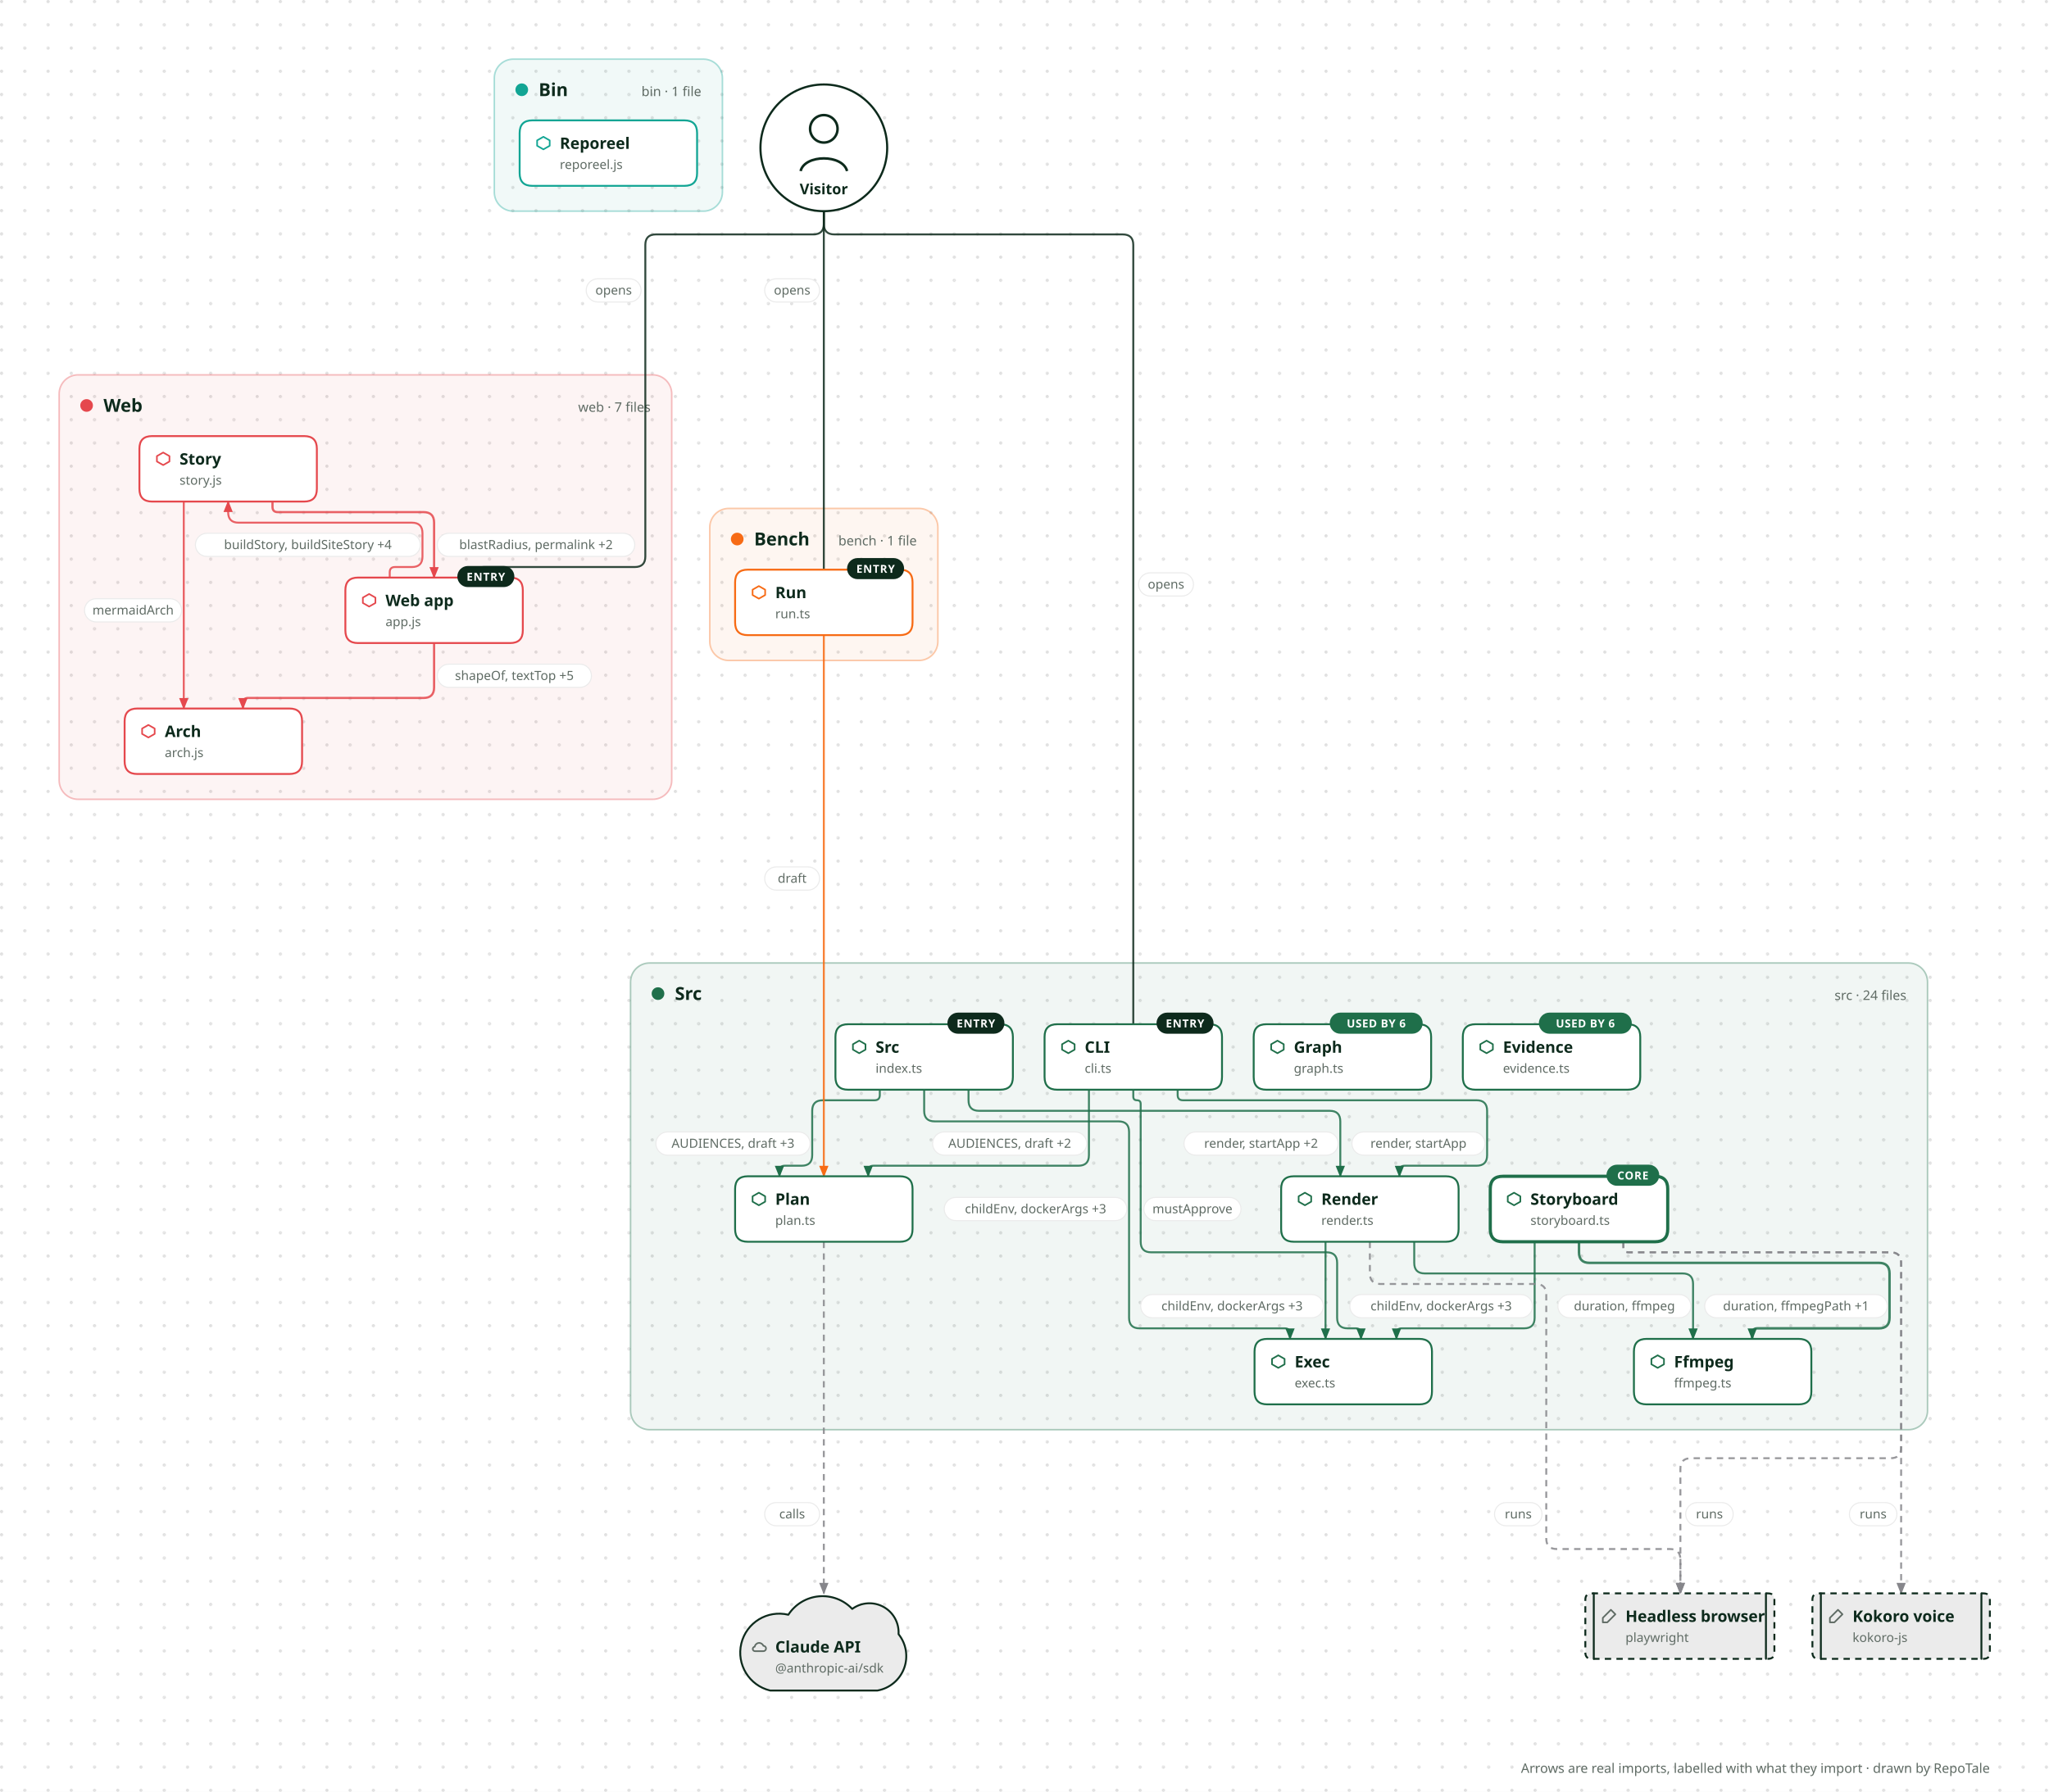
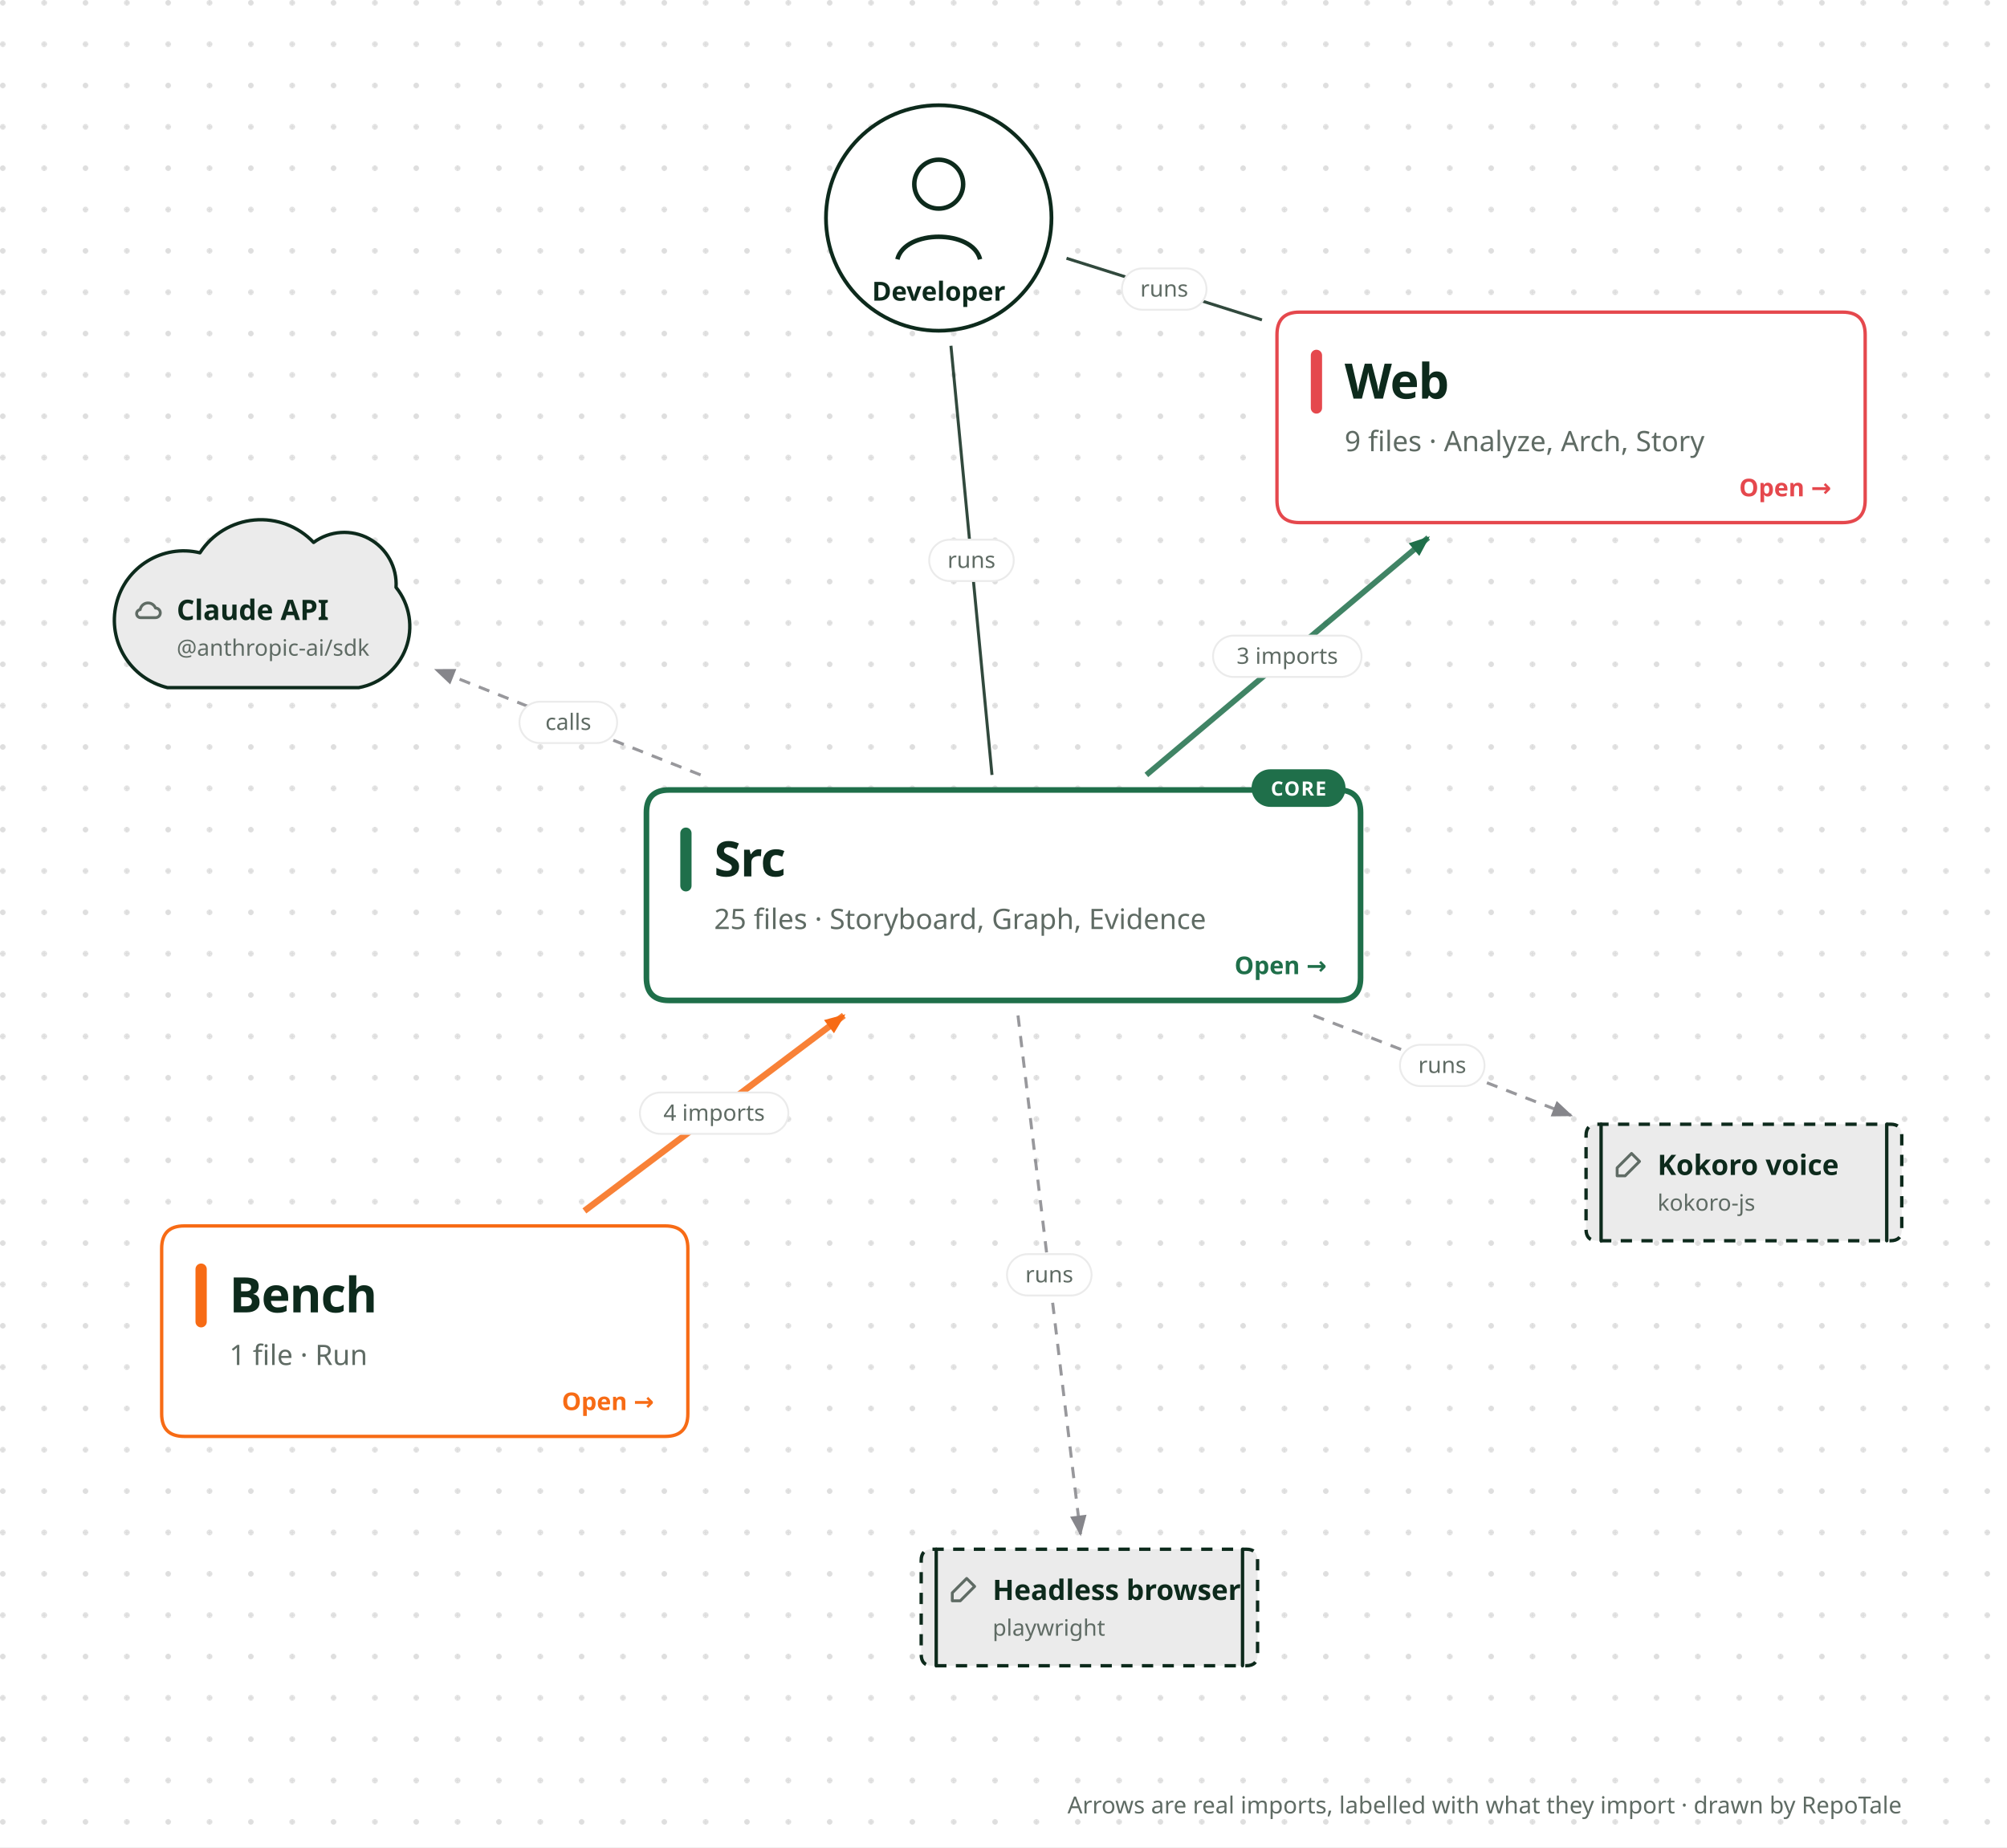
- <svg xmlns="http://www.w3.org/2000/svg" viewBox="0 0 1940 1697" width="1940" height="1697" font-family="'General Sans', 'Segoe UI', system-ui, sans-serif" role="img" aria-label="Architecture of HarshDubey23/RepoTale">
+ <svg xmlns="http://www.w3.org/2000/svg" viewBox="0 0 1068 983" width="1068" height="983" font-family="'General Sans', 'Segoe UI', system-ui, sans-serif" role="img" aria-label="Architecture of HarshDubey23/RepoTale">
  <defs>
    <pattern id="dots" width="22" height="22" patternUnits="userSpaceOnUse">
      <circle cx="1.5" cy="1.5" r="1.5" fill="#dedede" />
    </pattern>
    <marker id="m1f6f4a" viewBox="0 0 10 10" refX="9" refY="5" markerWidth="11" markerHeight="11" markerUnits="userSpaceOnUse" orient="auto-start-reverse">
      <path d="M0 1L10 5L0 9z" fill="#1f6f4a" />
    </marker>
    <marker id="me5484d" viewBox="0 0 10 10" refX="9" refY="5" markerWidth="11" markerHeight="11" markerUnits="userSpaceOnUse" orient="auto-start-reverse">
      <path d="M0 1L10 5L0 9z" fill="#e5484d" />
    </marker>
-     <marker id="m12a594" viewBox="0 0 10 10" refX="9" refY="5" markerWidth="11" markerHeight="11" markerUnits="userSpaceOnUse" orient="auto-start-reverse">
-       <path d="M0 1L10 5L0 9z" fill="#12a594" />
-     </marker>
    <marker id="mf76b15" viewBox="0 0 10 10" refX="9" refY="5" markerWidth="11" markerHeight="11" markerUnits="userSpaceOnUse" orient="auto-start-reverse">
      <path d="M0 1L10 5L0 9z" fill="#f76b15" />
    </marker>
    <marker id="m86868b" viewBox="0 0 10 10" refX="9" refY="5" markerWidth="11" markerHeight="11" markerUnits="userSpaceOnUse" orient="auto-start-reverse">
      <path d="M0 1L10 5L0 9z" fill="#86868b" />
    </marker>
  </defs>
-   <rect width="1940" height="1697" fill="#ffffff" />
-   <rect width="1940" height="1697" fill="url(#dots)" />
+   <rect width="1068" height="983" fill="#ffffff" />
+   <rect width="1068" height="983" fill="url(#dots)" />
  <g transform="translate(0 0)">
-     <g class="grp" data-id="g0">
-       <rect x="597" y="912" width="1228" height="442" rx="18" fill="#1f6f4a" fill-opacity="0.06" stroke="#1f6f4a" stroke-opacity="0.35" stroke-width="1.5" />
-       <circle cx="623" cy="941" r="6" fill="#1f6f4a" />
-       <text x="639" y="947" font-size="17" font-weight="700" fill="#0d2a1c">Src</text>
-       <text x="1805" y="947" font-size="12.5" fill="#5f6b64" text-anchor="end">src · 24 files</text>
+     <path class="edge" data-from="g3" data-to="g0" d="M310.986 644.38 L449.042 540.38" fill="none" stroke="#f76b15" stroke-width="3.4" stroke-opacity="0.85" marker-end="url(#mf76b15)" />
+     <path class="edge" data-from="g0" data-to="g1" d="M610.021 412.38 L760.009 286.108" fill="none" stroke="#1f6f4a" stroke-width="3.026" stroke-opacity="0.85" marker-end="url(#m1f6f4a)" />
+     <path class="edge" data-from="g0" data-to="svc:Kokoro voice" d="M698.946 540.38 L836 593.558" fill="none" stroke="#86868b" stroke-width="1.6" stroke-opacity="0.85" stroke-dasharray="6 5" marker-end="url(#m86868b)" />
+     <path class="edge" data-from="g0" data-to="svc:Headless browser" d="M541.716 540.38 L574.997 816.42" fill="none" stroke="#86868b" stroke-width="1.6" stroke-opacity="0.85" stroke-dasharray="6 5" marker-end="url(#m86868b)" />
+     <path class="edge" data-from="g0" data-to="svc:Claude API" d="M372.825 412.38 L232 356.461" fill="none" stroke="#86868b" stroke-width="1.6" stroke-opacity="0.85" stroke-dasharray="6 5" marker-end="url(#m86868b)" />
+     <path class="edge" data-from="actor" data-to="g0" d="M506.033 184 L527.878 412.38" fill="none" stroke="#0d2a1c" stroke-width="1.6" stroke-opacity="0.85" marker-end="url(#m0d2a1c)" />
+     <path class="edge" data-from="actor" data-to="g1" d="M567.529 137.442 L671.529 170.237" fill="none" stroke="#0d2a1c" stroke-width="1.6" stroke-opacity="0.85" marker-end="url(#m0d2a1c)" />
+     <g class="node" data-id="actor">
+       <circle cx="499.529" cy="116" r="60" fill="#ffffff" stroke="#0d2a1c" stroke-width="2" />
+       <circle cx="499.529" cy="98" r="13" fill="none" stroke="#0d2a1c" stroke-width="2.4" />
+       <path d="M477.529 138c4-16 40-16 44 0" fill="none" stroke="#0d2a1c" stroke-width="2.4" />
+       <text x="499.529" y="160" font-size="14" font-weight="700" fill="#0d2a1c" text-anchor="middle">Developer</text>
    </g>
-     <g class="grp" data-id="g1">
-       <rect x="56" y="355" width="580" height="402" rx="18" fill="#e5484d" fill-opacity="0.06" stroke="#e5484d" stroke-opacity="0.35" stroke-width="1.5" />
-       <circle cx="82" cy="384" r="6" fill="#e5484d" />
-       <text x="98" y="390" font-size="17" font-weight="700" fill="#0d2a1c">Web</text>
-       <text x="616" y="390" font-size="12.5" fill="#5f6b64" text-anchor="end">web · 7 files</text>
+     <g class="node area" data-id="g0" data-area="src" tabindex="0" role="button" aria-label="Open Src">
+       <path d="M356 420.38H712Q724 420.38 724 432.38V520.38Q724 532.38 712 532.38H356Q344 532.38 344 520.38V432.38Q344 420.38 356 420.38Z" fill="#ffffff" stroke="#1f6f4a" stroke-width="3" stroke-linejoin="round" />
+       <rect x="362" y="440.38" width="6" height="34" rx="3" fill="#1f6f4a" />
+       <text x="380" y="466.38" font-size="26" font-weight="700" letter-spacing="-.4" fill="#0d2a1c">Src</text>
+       <text x="380" y="494.38" font-size="15" fill="#5f6b64">25 files · Storyboard, Graph, Evidence</text>
+       <text x="706" y="518.38" font-size="13" font-weight="700" fill="#1f6f4a" text-anchor="end">Open →</text>
+       <rect x="666" y="409.38" width="50" height="20" rx="10" fill="#1f6f4a" />
+       <text x="691" y="423.38" font-size="10.5" font-weight="800" fill="#ffffff" text-anchor="middle" letter-spacing=".06em">CORE</text>
    </g>
-     <g class="grp" data-id="g2">
-       <rect x="468" y="56" width="216" height="144" rx="18" fill="#12a594" fill-opacity="0.06" stroke="#12a594" stroke-opacity="0.35" stroke-width="1.5" />
-       <circle cx="494" cy="85" r="6" fill="#12a594" />
-       <text x="510" y="91" font-size="17" font-weight="700" fill="#0d2a1c">Bin</text>
-       <text x="664" y="91" font-size="12.5" fill="#5f6b64" text-anchor="end">bin · 1 file</text>
+     <g class="node area" data-id="g1" data-area="web" tabindex="0" role="button" aria-label="Open Web">
+       <path d="M691.529 166.108H980.529Q992.529 166.108 992.529 178.108V266.108Q992.529 278.108 980.529 278.108H691.529Q679.529 278.108 679.529 266.108V178.108Q679.529 166.108 691.529 166.108Z" fill="#ffffff" stroke="#e5484d" stroke-width="1.8" stroke-linejoin="round" />
+       <rect x="697.529" y="186.108" width="6" height="34" rx="3" fill="#e5484d" />
+       <text x="715.529" y="212.108" font-size="26" font-weight="700" letter-spacing="-.4" fill="#0d2a1c">Web</text>
+       <text x="715.529" y="240.108" font-size="15" fill="#5f6b64">9 files · Analyze, Arch, Story</text>
+       <text x="974.529" y="264.108" font-size="13" font-weight="700" fill="#e5484d" text-anchor="end">Open →</text>
    </g>
-     <g class="grp" data-id="g3">
-       <rect x="672" y="481.5" width="216" height="144" rx="18" fill="#f76b15" fill-opacity="0.06" stroke="#f76b15" stroke-opacity="0.35" stroke-width="1.5" />
-       <circle cx="698" cy="510.5" r="6" fill="#f76b15" />
-       <text x="714" y="516.5" font-size="17" font-weight="700" fill="#0d2a1c">Bench</text>
-       <text x="868" y="516.5" font-size="12.5" fill="#5f6b64" text-anchor="end">bench · 1 file</text>
+     <g class="node area" data-id="g3" data-area="bench" tabindex="0" role="button" aria-label="Open Bench">
+       <path d="M98.029 652.38H354.029Q366.029 652.38 366.029 664.38V752.38Q366.029 764.38 354.029 764.38H98.029Q86.029 764.38 86.029 752.38V664.38Q86.029 652.38 98.029 652.38Z" fill="#ffffff" stroke="#f76b15" stroke-width="1.8" stroke-linejoin="round" />
+       <rect x="104.029" y="672.38" width="6" height="34" rx="3" fill="#f76b15" />
+       <text x="122.029" y="698.38" font-size="26" font-weight="700" letter-spacing="-.4" fill="#0d2a1c">Bench</text>
+       <text x="122.029" y="726.38" font-size="15" fill="#5f6b64">1 file · Run</text>
+       <text x="348.029" y="750.38" font-size="13" font-weight="700" fill="#f76b15" text-anchor="end">Open →</text>
    </g>
-     <path class="edge" data-from="src/storyboard.ts" data-to="src/ffmpeg.ts" d="M1495 1176 L1495 1186 Q1495 1196 1505 1196 L1779 1196 Q1789 1196 1789 1206 L1789 1248 Q1789 1258 1779 1258 L1664 1258 Q1659 1258 1659 1263 L1659 1268" fill="none" stroke="#1f6f4a" stroke-width="2.35" stroke-opacity="0.85" marker-end="url(#m1f6f4a)" />
-     <path class="edge" data-from="web/app.js" data-to="web/arch.js" d="M411 609 L411 651 Q411 661 401 661 L235 661 Q230 661 230 666 L230 671" fill="none" stroke="#e5484d" stroke-width="2.1" stroke-opacity="0.85" marker-end="url(#me5484d)" />
-     <path class="edge" data-from="web/story.js" data-to="web/app.js" d="M258 475 L258 480 Q258 485 263 485 L401 485 Q411 485 411 495 L411 547" fill="none" stroke="#e5484d" stroke-width="2.1" stroke-opacity="0.85" marker-end="url(#me5484d)" />
-     <path class="edge" data-from="src/index.ts" data-to="src/render.ts" d="M917 1032 L917 1042 Q917 1052 927 1052 L1259 1052 Q1269 1052 1269 1062 L1269 1114" fill="none" stroke="#1f6f4a" stroke-width="1.85" stroke-opacity="0.85" marker-end="url(#m1f6f4a)" />
-     <path class="edge" data-from="src/index.ts" data-to="src/exec.ts" d="M875 1032 L875 1052 Q875 1062 885 1062 L1059 1062 Q1069 1062 1069 1072 L1069 1248 Q1069 1258 1079 1258 L1216.4 1258 Q1221.4 1258 1221.4 1263 L1221.4 1268" fill="none" stroke="#1f6f4a" stroke-width="1.85" stroke-opacity="0.85" marker-end="url(#m1f6f4a)" />
-     <path class="edge" data-from="src/index.ts" data-to="src/plan.ts" d="M833 1032 L833 1037 Q833 1042 828 1042 L779 1042 Q769 1042 769 1052 L769 1094 Q769 1104 759 1104 L743 1104 Q738 1104 738 1109 L738 1114" fill="none" stroke="#1f6f4a" stroke-width="1.85" stroke-opacity="0.85" marker-end="url(#m1f6f4a)" />
-     <path class="edge" data-from="src/storyboard.ts" data-to="src/exec.ts" d="M1453 1176 L1453 1248 Q1453 1258 1443 1258 L1327.2 1258 Q1322.2 1258 1322.2 1263 L1322.2 1268" fill="none" stroke="#1f6f4a" stroke-width="1.85" stroke-opacity="0.85" marker-end="url(#m1f6f4a)" />
-     <path class="edge" data-from="bench/run.ts" data-to="src/plan.ts" d="M780 601.5 L780 1114" fill="none" stroke="#f76b15" stroke-width="1.85" stroke-opacity="0.85" marker-end="url(#mf76b15)" />
-     <path class="edge" data-from="src/cli.ts" data-to="src/exec.ts" d="M1073 1032 L1073 1038.5 Q1073 1042 1076.5 1042 L1076.5 1042 Q1080 1042 1080 1045.5 L1080 1176 Q1080 1186 1090 1186 L1256 1186 Q1266 1186 1266 1196 L1266 1248 Q1266 1258 1276 1258 L1283.6 1258 Q1288.6 1258 1288.6 1263 L1288.6 1268" fill="none" stroke="#1f6f4a" stroke-width="1.85" stroke-opacity="0.85" marker-end="url(#m1f6f4a)" />
-     <path class="edge" data-from="src/cli.ts" data-to="src/plan.ts" d="M1031 1032 L1031 1094 Q1031 1104 1021 1104 L827 1104 Q822 1104 822 1109 L822 1114" fill="none" stroke="#1f6f4a" stroke-width="1.85" stroke-opacity="0.85" marker-end="url(#m1f6f4a)" />
-     <path class="edge" data-from="src/cli.ts" data-to="src/render.ts" d="M1115 1032 L1115 1037 Q1115 1042 1120 1042 L1398 1042 Q1408 1042 1408 1052 L1408 1094 Q1408 1104 1398 1104 L1330 1104 Q1325 1104 1325 1109 L1325 1114" fill="none" stroke="#1f6f4a" stroke-width="1.85" stroke-opacity="0.85" marker-end="url(#m1f6f4a)" />
-     <path class="edge" data-from="src/render.ts" data-to="src/exec.ts" d="M1255 1176 L1255 1268" fill="none" stroke="#1f6f4a" stroke-width="1.85" stroke-opacity="0.85" marker-end="url(#m1f6f4a)" />
-     <path class="edge" data-from="src/render.ts" data-to="src/ffmpeg.ts" d="M1339 1176 L1339 1196 Q1339 1206 1349 1206 L1593 1206 Q1603 1206 1603 1216 L1603 1268" fill="none" stroke="#1f6f4a" stroke-width="1.85" stroke-opacity="0.85" marker-end="url(#m1f6f4a)" />
-     <path class="edge" data-from="web/story.js" data-to="web/arch.js" d="M174 475 L174 671" fill="none" stroke="#e5484d" stroke-width="1.85" stroke-opacity="0.85" marker-end="url(#me5484d)" />
-     <path class="edge" data-from="web/app.js" data-to="web/story.js" d="M369 547 L369 542 Q369 537 374 537 L390 537 Q400 537 400 527 L400 505 Q400 495 390 495 L226 495 Q216 495 216 485 L216 475" fill="none" stroke="#e5484d" stroke-width="1.85" stroke-opacity="0.85" marker-end="url(#me5484d)" />
-     <path class="edge" data-from="src/storyboard.ts" data-to="svc:Headless browser" d="M1537 1176 L1537 1181 Q1537 1186 1542 1186 L1790 1186 Q1800 1186 1800 1196 L1800 1371 Q1800 1381 1790 1381 L1601 1381 Q1591 1381 1591 1391 L1591 1509" fill="none" stroke="#86868b" stroke-width="1.85" stroke-opacity="0.85" stroke-dasharray="6 5" marker-end="url(#m86868b)" />
-     <path class="edge" data-from="src/render.ts" data-to="svc:Headless browser" d="M1297 1176 L1297 1206 Q1297 1216 1307 1216 L1454 1216 Q1464 1216 1464 1226 L1464 1457 Q1464 1467 1474 1467 L1581 1467 Q1591 1467 1591 1477 L1591 1509" fill="none" stroke="#86868b" stroke-width="1.85" stroke-opacity="0.85" stroke-dasharray="6 5" marker-end="url(#m86868b)" />
-     <path class="edge" data-from="src/storyboard.ts" data-to="svc:Kokoro voice" d="M1537 1176 L1537 1181 Q1537 1186 1542 1186 L1790 1186 Q1800 1186 1800 1196 L1800 1509" fill="none" stroke="#86868b" stroke-width="1.85" stroke-opacity="0.85" stroke-dasharray="6 5" marker-end="url(#m86868b)" />
-     <path class="edge" data-from="src/plan.ts" data-to="svc:Claude API" d="M780 1176 L780 1509" fill="none" stroke="#86868b" stroke-width="1.85" stroke-opacity="0.85" stroke-dasharray="6 5" marker-end="url(#m86868b)" />
-     <path class="edge" data-from="actor" data-to="web/app.js" d="M780 200 L780 212 Q780 222 770 222 L621 222 Q611 222 611 232 L611 527 Q611 537 601 537 L458 537 Q453 537 453 542 L453 547" fill="none" stroke="#0d2a1c" stroke-width="1.85" stroke-opacity="0.85" marker-end="url(#m0d2a1c)" />
-     <path class="edge" data-from="actor" data-to="bench/run.ts" d="M780 200 L780 539.5" fill="none" stroke="#0d2a1c" stroke-width="1.85" stroke-opacity="0.85" marker-end="url(#m0d2a1c)" />
-     <path class="edge" data-from="actor" data-to="src/cli.ts" d="M780 200 L780 212 Q780 222 790 222 L1063 222 Q1073 222 1073 232 L1073 970" fill="none" stroke="#0d2a1c" stroke-width="1.85" stroke-opacity="0.85" marker-end="url(#m0d2a1c)" />
-     <g class="elabel" data-from="src/storyboard.ts" data-to="src/ffmpeg.ts">
-       <rect x="1614" y="1226" width="173" height="22" rx="11" fill="#ffffff" stroke="#ebebeb" />
-       <text x="1700.5" y="1241" font-size="12" fill="#5f6b64" text-anchor="middle">duration, ffmpegPath +1</text>
-     </g>
-     <g class="elabel" data-from="web/app.js" data-to="web/arch.js">
-       <rect x="414" y="629" width="146" height="22" rx="11" fill="#ffffff" stroke="#ebebeb" />
-       <text x="487" y="644" font-size="12" fill="#5f6b64" text-anchor="middle">shapeOf, textTop +5</text>
-     </g>
-     <g class="elabel" data-from="web/story.js" data-to="web/app.js">
-       <rect x="414" y="505" width="187" height="22" rx="11" fill="#ffffff" stroke="#ebebeb" />
-       <text x="507.5" y="520" font-size="12" fill="#5f6b64" text-anchor="middle">blastRadius, permalink +2</text>
-     </g>
-     <g class="elabel" data-from="src/index.ts" data-to="src/render.ts">
-       <rect x="1121" y="1072" width="146" height="22" rx="11" fill="#ffffff" stroke="#ebebeb" />
-       <text x="1194" y="1087" font-size="12" fill="#5f6b64" text-anchor="middle">render, startApp +2</text>
-     </g>
-     <g class="elabel" data-from="src/index.ts" data-to="src/exec.ts">
-       <rect x="894" y="1134" width="173" height="22" rx="11" fill="#ffffff" stroke="#ebebeb" />
-       <text x="980.5" y="1149" font-size="12" fill="#5f6b64" text-anchor="middle">childEnv, dockerArgs +3</text>
-     </g>
-     <g class="elabel" data-from="src/index.ts" data-to="src/plan.ts">
-       <rect x="621" y="1072" width="146" height="22" rx="11" fill="#ffffff" stroke="#ebebeb" />
-       <text x="694" y="1087" font-size="12" fill="#5f6b64" text-anchor="middle">AUDIENCES, draft +3</text>
-     </g>
-     <g class="elabel" data-from="src/storyboard.ts" data-to="src/exec.ts">
-       <rect x="1278" y="1226" width="173" height="22" rx="11" fill="#ffffff" stroke="#ebebeb" />
-       <text x="1364.5" y="1241" font-size="12" fill="#5f6b64" text-anchor="middle">childEnv, dockerArgs +3</text>
-     </g>
-     <g class="elabel" data-from="bench/run.ts" data-to="src/plan.ts">
-       <rect x="724" y="821" width="52" height="22" rx="11" fill="#ffffff" stroke="#ebebeb" />
-       <text x="750" y="836" font-size="12" fill="#5f6b64" text-anchor="middle">draft</text>
-     </g>
-     <g class="elabel" data-from="src/cli.ts" data-to="src/exec.ts">
-       <rect x="1083" y="1134" width="92" height="22" rx="11" fill="#ffffff" stroke="#ebebeb" />
-       <text x="1129" y="1149" font-size="12" fill="#5f6b64" text-anchor="middle">mustApprove</text>
-     </g>
-     <g class="elabel" data-from="src/cli.ts" data-to="src/plan.ts">
-       <rect x="883" y="1072" width="146" height="22" rx="11" fill="#ffffff" stroke="#ebebeb" />
-       <text x="956" y="1087" font-size="12" fill="#5f6b64" text-anchor="middle">AUDIENCES, draft +2</text>
-     </g>
-     <g class="elabel" data-from="src/cli.ts" data-to="src/render.ts">
-       <rect x="1280" y="1072" width="126" height="22" rx="11" fill="#ffffff" stroke="#ebebeb" />
-       <text x="1343" y="1087" font-size="12" fill="#5f6b64" text-anchor="middle">render, startApp</text>
-     </g>
-     <g class="elabel" data-from="src/render.ts" data-to="src/exec.ts">
-       <rect x="1080" y="1226" width="173" height="22" rx="11" fill="#ffffff" stroke="#ebebeb" />
-       <text x="1166.5" y="1241" font-size="12" fill="#5f6b64" text-anchor="middle">childEnv, dockerArgs +3</text>
-     </g>
-     <g class="elabel" data-from="src/render.ts" data-to="src/ffmpeg.ts">
-       <rect x="1475" y="1226" width="126" height="22" rx="11" fill="#ffffff" stroke="#ebebeb" />
-       <text x="1538" y="1241" font-size="12" fill="#5f6b64" text-anchor="middle">duration, ffmpeg</text>
-     </g>
-     <g class="elabel" data-from="web/story.js" data-to="web/arch.js">
-       <rect x="80" y="567" width="92" height="22" rx="11" fill="#ffffff" stroke="#ebebeb" />
-       <text x="126" y="582" font-size="12" fill="#5f6b64" text-anchor="middle">mermaidArch</text>
-     </g>
-     <g class="elabel" data-from="web/app.js" data-to="web/story.js">
-       <rect x="185" y="505" width="213" height="22" rx="11" fill="#ffffff" stroke="#ebebeb" />
-       <text x="291.5" y="520" font-size="12" fill="#5f6b64" text-anchor="middle">buildStory, buildSiteStory +4</text>
-     </g>
-     <g class="elabel" data-from="src/storyboard.ts" data-to="svc:Headless browser">
-       <rect x="1596" y="1423" width="45" height="22" rx="11" fill="#ffffff" stroke="#ebebeb" />
-       <text x="1618.5" y="1438" font-size="12" fill="#5f6b64" text-anchor="middle">runs</text>
-     </g>
-     <g class="elabel" data-from="src/render.ts" data-to="svc:Headless browser">
-       <rect x="1415" y="1423" width="45" height="22" rx="11" fill="#ffffff" stroke="#ebebeb" />
-       <text x="1437.5" y="1438" font-size="12" fill="#5f6b64" text-anchor="middle">runs</text>
-     </g>
-     <g class="elabel" data-from="src/storyboard.ts" data-to="svc:Kokoro voice">
-       <rect x="1751" y="1423" width="45" height="22" rx="11" fill="#ffffff" stroke="#ebebeb" />
-       <text x="1773.5" y="1438" font-size="12" fill="#5f6b64" text-anchor="middle">runs</text>
-     </g>
-     <g class="elabel" data-from="src/plan.ts" data-to="svc:Claude API">
-       <rect x="724" y="1423" width="52" height="22" rx="11" fill="#ffffff" stroke="#ebebeb" />
-       <text x="750" y="1438" font-size="12" fill="#5f6b64" text-anchor="middle">calls</text>
-     </g>
-     <g class="elabel" data-from="actor" data-to="web/app.js">
-       <rect x="555" y="264" width="52" height="22" rx="11" fill="#ffffff" stroke="#ebebeb" />
-       <text x="581" y="279" font-size="12" fill="#5f6b64" text-anchor="middle">opens</text>
-     </g>
-     <g class="elabel" data-from="actor" data-to="bench/run.ts">
-       <rect x="724" y="264" width="52" height="22" rx="11" fill="#ffffff" stroke="#ebebeb" />
-       <text x="750" y="279" font-size="12" fill="#5f6b64" text-anchor="middle">opens</text>
-     </g>
-     <g class="elabel" data-from="actor" data-to="src/cli.ts">
-       <rect x="1078" y="542.5" width="52" height="22" rx="11" fill="#ffffff" stroke="#ebebeb" />
-       <text x="1104" y="557.5" font-size="12" fill="#5f6b64" text-anchor="middle">opens</text>
-     </g>
-     <g class="node" data-id="actor">
-       <circle cx="780" cy="140" r="60" fill="#ffffff" stroke="#0d2a1c" stroke-width="2" />
-       <circle cx="780" cy="122" r="13" fill="none" stroke="#0d2a1c" stroke-width="2.4" />
-       <path d="M758 162c4-16 40-16 44 0" fill="none" stroke="#0d2a1c" stroke-width="2.4" />
-       <text x="780" y="184" font-size="14" font-weight="700" fill="#0d2a1c" text-anchor="middle">Visitor</text>
-     </g>
-     <g class="node" data-id="src/storyboard.ts" data-file="src/storyboard.ts" tabindex="0" role="link">
-       <path d="M1423 1114H1567Q1579 1114 1579 1126V1164Q1579 1176 1567 1176H1423Q1411 1176 1411 1164V1126Q1411 1114 1423 1114Z" fill="#ffffff" stroke="#1f6f4a" stroke-width="3" stroke-linejoin="round" />
-       <g transform="translate(1425 1127) scale(.85)">
-         <path d="M10 3l7 4v6l-7 4-7-4V7z" fill="none" stroke="#1f6f4a" stroke-width="1.8" stroke-linejoin="round" stroke-linecap="round" />
+     <g class="node" data-id="svc:Kokoro voice">
+       <path d="M850 598.254H1006Q1012 598.254 1012 604.254V654.254Q1012 660.254 1006 660.254H850Q844 660.254 844 654.254V604.254Q844 598.254 850 598.254Z" fill="#ebebeb" stroke="#0d2a1c" stroke-width="1.8" stroke-linejoin="round" stroke-dasharray="6 5" />
+       <path d="M852 598.254V660.254M1004 598.254V660.254" fill="none" stroke="#0d2a1c" stroke-width="1.8" stroke-linecap="round" />
+       <g transform="translate(858 611.2541) scale(.85)">
+         <path d="M12 3l5 5-9 9H3v-5z" fill="none" stroke="#5f6b64" stroke-width="1.8" stroke-linejoin="round" stroke-linecap="round" />
      </g>
-       <text x="1449" y="1141" font-size="15" font-weight="700" fill="#0d2a1c">Storyboard</text>
-       <text x="1449" y="1160" font-size="12" fill="#5f6b64">storyboard.ts</text>
-       <rect x="1521" y="1103" width="50" height="20" rx="10" fill="#1f6f4a" />
-       <text x="1546" y="1117" font-size="10.5" font-weight="800" fill="#ffffff" text-anchor="middle" letter-spacing=".06em">CORE</text>
-     </g>
-     <g class="node" data-id="src/graph.ts" data-file="src/graph.ts" tabindex="0" role="link">
-       <path d="M1199 970H1343Q1355 970 1355 982V1020Q1355 1032 1343 1032H1199Q1187 1032 1187 1020V982Q1187 970 1199 970Z" fill="#ffffff" stroke="#1f6f4a" stroke-width="1.8" stroke-linejoin="round" />
-       <g transform="translate(1201 983) scale(.85)">
-         <path d="M10 3l7 4v6l-7 4-7-4V7z" fill="none" stroke="#1f6f4a" stroke-width="1.8" stroke-linejoin="round" stroke-linecap="round" />
-       </g>
-       <text x="1225" y="997" font-size="15" font-weight="700" fill="#0d2a1c">Graph</text>
-       <text x="1225" y="1016" font-size="12" fill="#5f6b64">graph.ts</text>
-       <rect x="1259" y="959" width="88" height="20" rx="10" fill="#1f6f4a" />
-       <text x="1303" y="973" font-size="10.5" font-weight="800" fill="#ffffff" text-anchor="middle" letter-spacing=".04em">USED BY 6</text>
-     </g>
-     <g class="node" data-id="src/evidence.ts" data-file="src/evidence.ts" tabindex="0" role="link">
-       <path d="M1397 970H1541Q1553 970 1553 982V1020Q1553 1032 1541 1032H1397Q1385 1032 1385 1020V982Q1385 970 1397 970Z" fill="#ffffff" stroke="#1f6f4a" stroke-width="1.8" stroke-linejoin="round" />
-       <g transform="translate(1399 983) scale(.85)">
-         <path d="M10 3l7 4v6l-7 4-7-4V7z" fill="none" stroke="#1f6f4a" stroke-width="1.8" stroke-linejoin="round" stroke-linecap="round" />
-       </g>
-       <text x="1423" y="997" font-size="15" font-weight="700" fill="#0d2a1c">Evidence</text>
-       <text x="1423" y="1016" font-size="12" fill="#5f6b64">evidence.ts</text>
-       <rect x="1457" y="959" width="88" height="20" rx="10" fill="#1f6f4a" />
-       <text x="1501" y="973" font-size="10.5" font-weight="800" fill="#ffffff" text-anchor="middle" letter-spacing=".04em">USED BY 6</text>
-     </g>
-     <g class="node" data-id="src/cli.ts" data-file="src/cli.ts" tabindex="0" role="link">
-       <path d="M1001 970H1145Q1157 970 1157 982V1020Q1157 1032 1145 1032H1001Q989 1032 989 1020V982Q989 970 1001 970Z" fill="#ffffff" stroke="#1f6f4a" stroke-width="1.8" stroke-linejoin="round" />
-       <g transform="translate(1003 983) scale(.85)">
-         <path d="M10 3l7 4v6l-7 4-7-4V7z" fill="none" stroke="#1f6f4a" stroke-width="1.8" stroke-linejoin="round" stroke-linecap="round" />
-       </g>
-       <text x="1027" y="997" font-size="15" font-weight="700" fill="#0d2a1c">CLI</text>
-       <text x="1027" y="1016" font-size="12" fill="#5f6b64">cli.ts</text>
-       <rect x="1095" y="959" width="54" height="20" rx="10" fill="#0d2a1c" />
-       <text x="1122" y="973" font-size="10.5" font-weight="800" fill="#ffffff" text-anchor="middle" letter-spacing=".06em">ENTRY</text>
-     </g>
-     <g class="node" data-id="src/index.ts" data-file="src/index.ts" tabindex="0" role="link">
-       <path d="M803 970H947Q959 970 959 982V1020Q959 1032 947 1032H803Q791 1032 791 1020V982Q791 970 803 970Z" fill="#ffffff" stroke="#1f6f4a" stroke-width="1.8" stroke-linejoin="round" />
-       <g transform="translate(805 983) scale(.85)">
-         <path d="M10 3l7 4v6l-7 4-7-4V7z" fill="none" stroke="#1f6f4a" stroke-width="1.8" stroke-linejoin="round" stroke-linecap="round" />
-       </g>
-       <text x="829" y="997" font-size="15" font-weight="700" fill="#0d2a1c">Src</text>
-       <text x="829" y="1016" font-size="12" fill="#5f6b64">index.ts</text>
-       <rect x="897" y="959" width="54" height="20" rx="10" fill="#0d2a1c" />
-       <text x="924" y="973" font-size="10.5" font-weight="800" fill="#ffffff" text-anchor="middle" letter-spacing=".06em">ENTRY</text>
-     </g>
-     <g class="node" data-id="src/exec.ts" data-file="src/exec.ts" tabindex="0" role="link">
-       <path d="M1199.8 1268H1343.8Q1355.8 1268 1355.8 1280V1318Q1355.8 1330 1343.8 1330H1199.8Q1187.8 1330 1187.8 1318V1280Q1187.8 1268 1199.8 1268Z" fill="#ffffff" stroke="#1f6f4a" stroke-width="1.8" stroke-linejoin="round" />
-       <g transform="translate(1201.8 1281) scale(.85)">
-         <path d="M10 3l7 4v6l-7 4-7-4V7z" fill="none" stroke="#1f6f4a" stroke-width="1.8" stroke-linejoin="round" stroke-linecap="round" />
-       </g>
-       <text x="1225.8" y="1295" font-size="15" font-weight="700" fill="#0d2a1c">Exec</text>
-       <text x="1225.8" y="1314" font-size="12" fill="#5f6b64">exec.ts</text>
-     </g>
-     <g class="node" data-id="src/ffmpeg.ts" data-file="src/ffmpeg.ts" tabindex="0" role="link">
-       <path d="M1559 1268H1703Q1715 1268 1715 1280V1318Q1715 1330 1703 1330H1559Q1547 1330 1547 1318V1280Q1547 1268 1559 1268Z" fill="#ffffff" stroke="#1f6f4a" stroke-width="1.8" stroke-linejoin="round" />
-       <g transform="translate(1561 1281) scale(.85)">
-         <path d="M10 3l7 4v6l-7 4-7-4V7z" fill="none" stroke="#1f6f4a" stroke-width="1.8" stroke-linejoin="round" stroke-linecap="round" />
-       </g>
-       <text x="1585" y="1295" font-size="15" font-weight="700" fill="#0d2a1c">Ffmpeg</text>
-       <text x="1585" y="1314" font-size="12" fill="#5f6b64">ffmpeg.ts</text>
-     </g>
-     <g class="node" data-id="src/render.ts" data-file="src/render.ts" tabindex="0" role="link">
-       <path d="M1225 1114H1369Q1381 1114 1381 1126V1164Q1381 1176 1369 1176H1225Q1213 1176 1213 1164V1126Q1213 1114 1225 1114Z" fill="#ffffff" stroke="#1f6f4a" stroke-width="1.8" stroke-linejoin="round" />
-       <g transform="translate(1227 1127) scale(.85)">
-         <path d="M10 3l7 4v6l-7 4-7-4V7z" fill="none" stroke="#1f6f4a" stroke-width="1.8" stroke-linejoin="round" stroke-linecap="round" />
-       </g>
-       <text x="1251" y="1141" font-size="15" font-weight="700" fill="#0d2a1c">Render</text>
-       <text x="1251" y="1160" font-size="12" fill="#5f6b64">render.ts</text>
-     </g>
-     <g class="node" data-id="src/plan.ts" data-file="src/plan.ts" tabindex="0" role="link">
-       <path d="M708 1114H852Q864 1114 864 1126V1164Q864 1176 852 1176H708Q696 1176 696 1164V1126Q696 1114 708 1114Z" fill="#ffffff" stroke="#1f6f4a" stroke-width="1.8" stroke-linejoin="round" />
-       <g transform="translate(710 1127) scale(.85)">
-         <path d="M10 3l7 4v6l-7 4-7-4V7z" fill="none" stroke="#1f6f4a" stroke-width="1.8" stroke-linejoin="round" stroke-linecap="round" />
-       </g>
-       <text x="734" y="1141" font-size="15" font-weight="700" fill="#0d2a1c">Plan</text>
-       <text x="734" y="1160" font-size="12" fill="#5f6b64">plan.ts</text>
-     </g>
-     <g class="node" data-id="web/app.js" data-file="web/app.js" tabindex="0" role="link">
-       <path d="M339 547H483Q495 547 495 559V597Q495 609 483 609H339Q327 609 327 597V559Q327 547 339 547Z" fill="#ffffff" stroke="#e5484d" stroke-width="1.8" stroke-linejoin="round" />
-       <g transform="translate(341 560) scale(.85)">
-         <path d="M10 3l7 4v6l-7 4-7-4V7z" fill="none" stroke="#e5484d" stroke-width="1.8" stroke-linejoin="round" stroke-linecap="round" />
-       </g>
-       <text x="365" y="574" font-size="15" font-weight="700" fill="#0d2a1c">Web app</text>
-       <text x="365" y="593" font-size="12" fill="#5f6b64">app.js</text>
-       <rect x="433" y="536" width="54" height="20" rx="10" fill="#0d2a1c" />
-       <text x="460" y="550" font-size="10.5" font-weight="800" fill="#ffffff" text-anchor="middle" letter-spacing=".06em">ENTRY</text>
-     </g>
-     <g class="node" data-id="web/arch.js" data-file="web/arch.js" tabindex="0" role="link">
-       <path d="M130 671H274Q286 671 286 683V721Q286 733 274 733H130Q118 733 118 721V683Q118 671 130 671Z" fill="#ffffff" stroke="#e5484d" stroke-width="1.8" stroke-linejoin="round" />
-       <g transform="translate(132 684) scale(.85)">
-         <path d="M10 3l7 4v6l-7 4-7-4V7z" fill="none" stroke="#e5484d" stroke-width="1.8" stroke-linejoin="round" stroke-linecap="round" />
-       </g>
-       <text x="156" y="698" font-size="15" font-weight="700" fill="#0d2a1c">Arch</text>
-       <text x="156" y="717" font-size="12" fill="#5f6b64">arch.js</text>
-     </g>
-     <g class="node" data-id="web/story.js" data-file="web/story.js" tabindex="0" role="link">
-       <path d="M144 413H288Q300 413 300 425V463Q300 475 288 475H144Q132 475 132 463V425Q132 413 144 413Z" fill="#ffffff" stroke="#e5484d" stroke-width="1.8" stroke-linejoin="round" />
-       <g transform="translate(146 426) scale(.85)">
-         <path d="M10 3l7 4v6l-7 4-7-4V7z" fill="none" stroke="#e5484d" stroke-width="1.8" stroke-linejoin="round" stroke-linecap="round" />
-       </g>
-       <text x="170" y="440" font-size="15" font-weight="700" fill="#0d2a1c">Story</text>
-       <text x="170" y="459" font-size="12" fill="#5f6b64">story.js</text>
-     </g>
-     <g class="node" data-id="bin/reporeel.js" data-file="bin/reporeel.js" tabindex="0" role="link">
-       <path d="M504 114H648Q660 114 660 126V164Q660 176 648 176H504Q492 176 492 164V126Q492 114 504 114Z" fill="#ffffff" stroke="#12a594" stroke-width="1.8" stroke-linejoin="round" />
-       <g transform="translate(506 127) scale(.85)">
-         <path d="M10 3l7 4v6l-7 4-7-4V7z" fill="none" stroke="#12a594" stroke-width="1.8" stroke-linejoin="round" stroke-linecap="round" />
-       </g>
-       <text x="530" y="141" font-size="15" font-weight="700" fill="#0d2a1c">Reporeel</text>
-       <text x="530" y="160" font-size="12" fill="#5f6b64">reporeel.js</text>
-     </g>
-     <g class="node" data-id="bench/run.ts" data-file="bench/run.ts" tabindex="0" role="link">
-       <path d="M708 539.5H852Q864 539.5 864 551.5V589.5Q864 601.5 852 601.5H708Q696 601.5 696 589.5V551.5Q696 539.5 708 539.5Z" fill="#ffffff" stroke="#f76b15" stroke-width="1.8" stroke-linejoin="round" />
-       <g transform="translate(710 552.5) scale(.85)">
-         <path d="M10 3l7 4v6l-7 4-7-4V7z" fill="none" stroke="#f76b15" stroke-width="1.8" stroke-linejoin="round" stroke-linecap="round" />
-       </g>
-       <text x="734" y="566.5" font-size="15" font-weight="700" fill="#0d2a1c">Run</text>
-       <text x="734" y="585.5" font-size="12" fill="#5f6b64">run.ts</text>
-       <rect x="802" y="528.5" width="54" height="20" rx="10" fill="#0d2a1c" />
-       <text x="829" y="542.5" font-size="10.5" font-weight="800" fill="#ffffff" text-anchor="middle" letter-spacing=".06em">ENTRY</text>
+       <text x="882" y="625.254" font-size="15" font-weight="700" fill="#0d2a1c">Kokoro voice</text>
+       <text x="882" y="644.254" font-size="12" fill="#5f6b64">kokoro-js</text>
    </g>
    <g class="node" data-id="svc:Headless browser">
-       <path d="M1507 1509H1674Q1680 1509 1680 1515V1565Q1680 1571 1674 1571H1507Q1501 1571 1501 1565V1515Q1501 1509 1507 1509Z" fill="#ebebeb" stroke="#0d2a1c" stroke-width="1.8" stroke-linejoin="round" stroke-dasharray="6 5" />
-       <path d="M1509 1509V1571M1672 1509V1571" fill="none" stroke="#0d2a1c" stroke-width="1.8" stroke-linecap="round" />
-       <g transform="translate(1515 1522) scale(.85)">
+       <path d="M496.199 824.42H663.199Q669.199 824.42 669.199 830.42V880.42Q669.199 886.42 663.199 886.42H496.199Q490.199 886.42 490.199 880.42V830.42Q490.199 824.42 496.199 824.42Z" fill="#ebebeb" stroke="#0d2a1c" stroke-width="1.8" stroke-linejoin="round" stroke-dasharray="6 5" />
+       <path d="M498.199 824.42V886.42M661.199 824.42V886.42" fill="none" stroke="#0d2a1c" stroke-width="1.8" stroke-linecap="round" />
+       <g transform="translate(504.1986 837.4204) scale(.85)">
        <path d="M12 3l5 5-9 9H3v-5z" fill="none" stroke="#5f6b64" stroke-width="1.8" stroke-linejoin="round" stroke-linecap="round" />
      </g>
-       <text x="1539" y="1536" font-size="15" font-weight="700" fill="#0d2a1c">Headless browser</text>
-       <text x="1539" y="1555" font-size="12" fill="#5f6b64">playwright</text>
-     </g>
-     <g class="node" data-id="svc:Kokoro voice">
-       <path d="M1722 1509H1878Q1884 1509 1884 1515V1565Q1884 1571 1878 1571H1722Q1716 1571 1716 1565V1515Q1716 1509 1722 1509Z" fill="#ebebeb" stroke="#0d2a1c" stroke-width="1.8" stroke-linejoin="round" stroke-dasharray="6 5" />
-       <path d="M1724 1509V1571M1876 1509V1571" fill="none" stroke="#0d2a1c" stroke-width="1.8" stroke-linecap="round" />
-       <g transform="translate(1730 1522) scale(.85)">
-         <path d="M12 3l5 5-9 9H3v-5z" fill="none" stroke="#5f6b64" stroke-width="1.8" stroke-linejoin="round" stroke-linecap="round" />
-       </g>
-       <text x="1754" y="1536" font-size="15" font-weight="700" fill="#0d2a1c">Kokoro voice</text>
-       <text x="1754" y="1555" font-size="12" fill="#5f6b64">kokoro-js</text>
+       <text x="528.199" y="851.42" font-size="15" font-weight="700" fill="#0d2a1c">Headless browser</text>
+       <text x="528.199" y="870.42" font-size="12" fill="#5f6b64">playwright</text>
    </g>
    <g class="node" data-id="svc:Claude API">
-       <path d="M729.12 1601H830.88A33.12 33.12 0 0 0 850.752 1547.64A27.6 27.6 0 0 0 806.88 1523.72A38.64 38.64 0 0 0 746.4 1529.24A33.12 33.12 0 0 0 729.12 1601Z" fill="#ebebeb" stroke="#0d2a1c" stroke-width="1.8" stroke-linejoin="round" />
-       <g transform="translate(710 1551) scale(.85)">
+       <path d="M89.12 365.929H190.88A33.12 33.12 0 0 0 210.752 312.569A27.6 27.6 0 0 0 166.88 288.649A38.64 38.64 0 0 0 106.4 294.169A33.12 33.12 0 0 0 89.12 365.929Z" fill="#ebebeb" stroke="#0d2a1c" stroke-width="1.8" stroke-linejoin="round" />
+       <g transform="translate(70 315.9292) scale(.85)">
        <path d="M6 15h9a3 3 0 0 0 0-6a5 5 0 0 0-9.6 1A2.5 2.5 0 0 0 6 15z" fill="none" stroke="#5f6b64" stroke-width="1.8" stroke-linejoin="round" stroke-linecap="round" />
      </g>
-       <text x="734" y="1565" font-size="15" font-weight="700" fill="#0d2a1c">Claude API</text>
-       <text x="734" y="1584" font-size="12" fill="#5f6b64">@anthropic-ai/sdk</text>
+       <text x="94" y="329.929" font-size="15" font-weight="700" fill="#0d2a1c">Claude API</text>
+       <text x="94" y="348.929" font-size="12" fill="#5f6b64">@anthropic-ai/sdk</text>
+     </g>
+     <g class="elabel" data-from="g3" data-to="g0">
+       <rect x="340.514" y="581.38" width="79" height="22" rx="11" fill="#ffffff" stroke="#ebebeb" />
+       <text x="380.014" y="596.38" font-size="12" fill="#5f6b64" text-anchor="middle">4 imports</text>
+     </g>
+     <g class="elabel" data-from="g0" data-to="g1">
+       <rect x="645.515" y="338.244" width="79" height="22" rx="11" fill="#ffffff" stroke="#ebebeb" />
+       <text x="685.015" y="353.244" font-size="12" fill="#5f6b64" text-anchor="middle">3 imports</text>
+     </g>
+     <g class="elabel" data-from="g0" data-to="svc:Kokoro voice">
+       <rect x="744.973" y="555.969" width="45" height="22" rx="11" fill="#ffffff" stroke="#ebebeb" />
+       <text x="767.473" y="570.969" font-size="12" fill="#5f6b64" text-anchor="middle">runs</text>
+     </g>
+     <g class="elabel" data-from="g0" data-to="svc:Headless browser">
+       <rect x="535.856" y="667.4" width="45" height="22" rx="11" fill="#ffffff" stroke="#ebebeb" />
+       <text x="558.356" y="682.4" font-size="12" fill="#5f6b64" text-anchor="middle">runs</text>
+     </g>
+     <g class="elabel" data-from="g0" data-to="svc:Claude API">
+       <rect x="276.412" y="373.42" width="52" height="22" rx="11" fill="#ffffff" stroke="#ebebeb" />
+       <text x="302.412" y="388.42" font-size="12" fill="#5f6b64" text-anchor="middle">calls</text>
+     </g>
+     <g class="elabel" data-from="actor" data-to="g0">
+       <rect x="494.456" y="287.19" width="45" height="22" rx="11" fill="#ffffff" stroke="#ebebeb" />
+       <text x="516.956" y="302.19" font-size="12" fill="#5f6b64" text-anchor="middle">runs</text>
+     </g>
+     <g class="elabel" data-from="actor" data-to="g1">
+       <rect x="597.029" y="142.839" width="45" height="22" rx="11" fill="#ffffff" stroke="#ebebeb" />
+       <text x="619.529" y="157.839" font-size="12" fill="#5f6b64" text-anchor="middle">runs</text>
    </g>
  </g>
-   <text x="1884" y="1679" font-size="12.5" fill="#5f6b64" text-anchor="end">Arrows are real imports, labelled with what they import · drawn by RepoTale</text>
+   <text x="1012" y="965" font-size="12.5" fill="#5f6b64" text-anchor="end">Arrows are real imports, labelled with what they import · drawn by RepoTale</text>
</svg>
